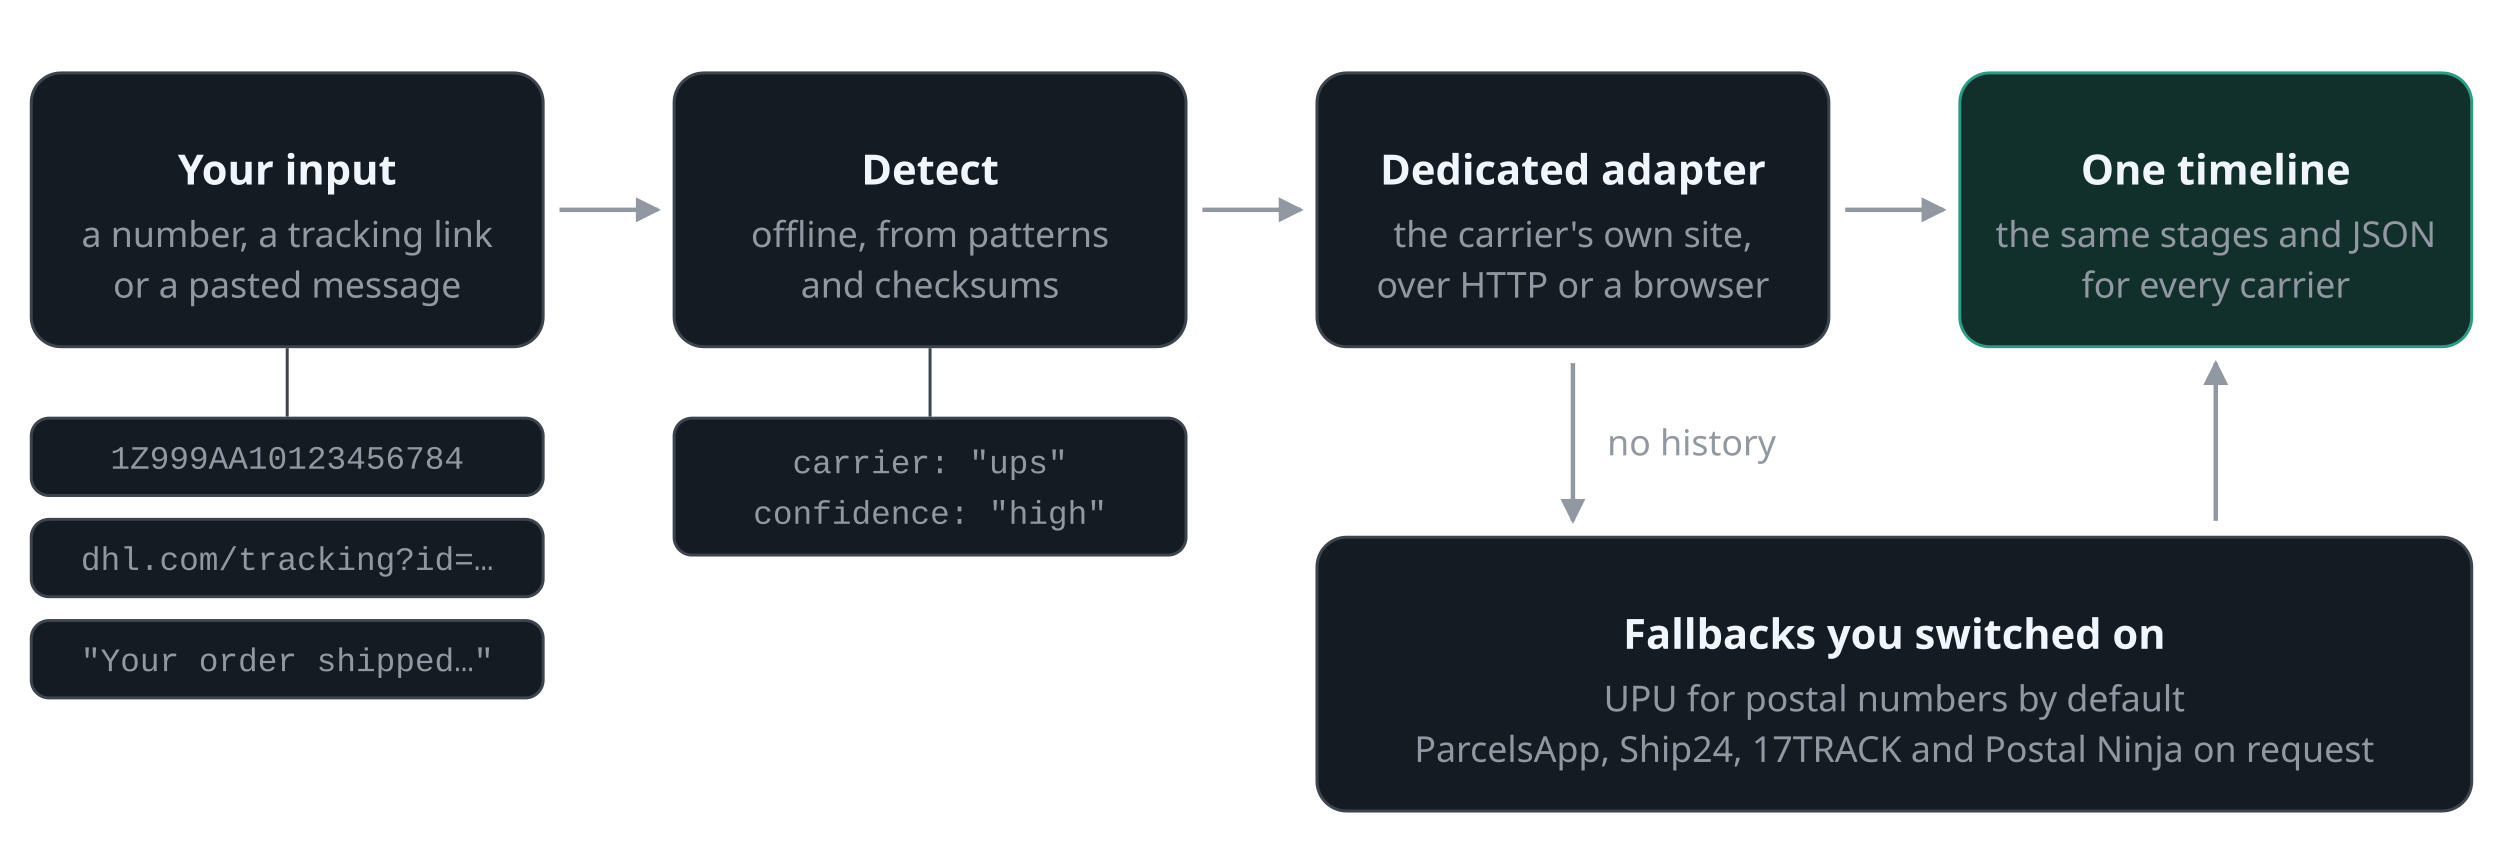
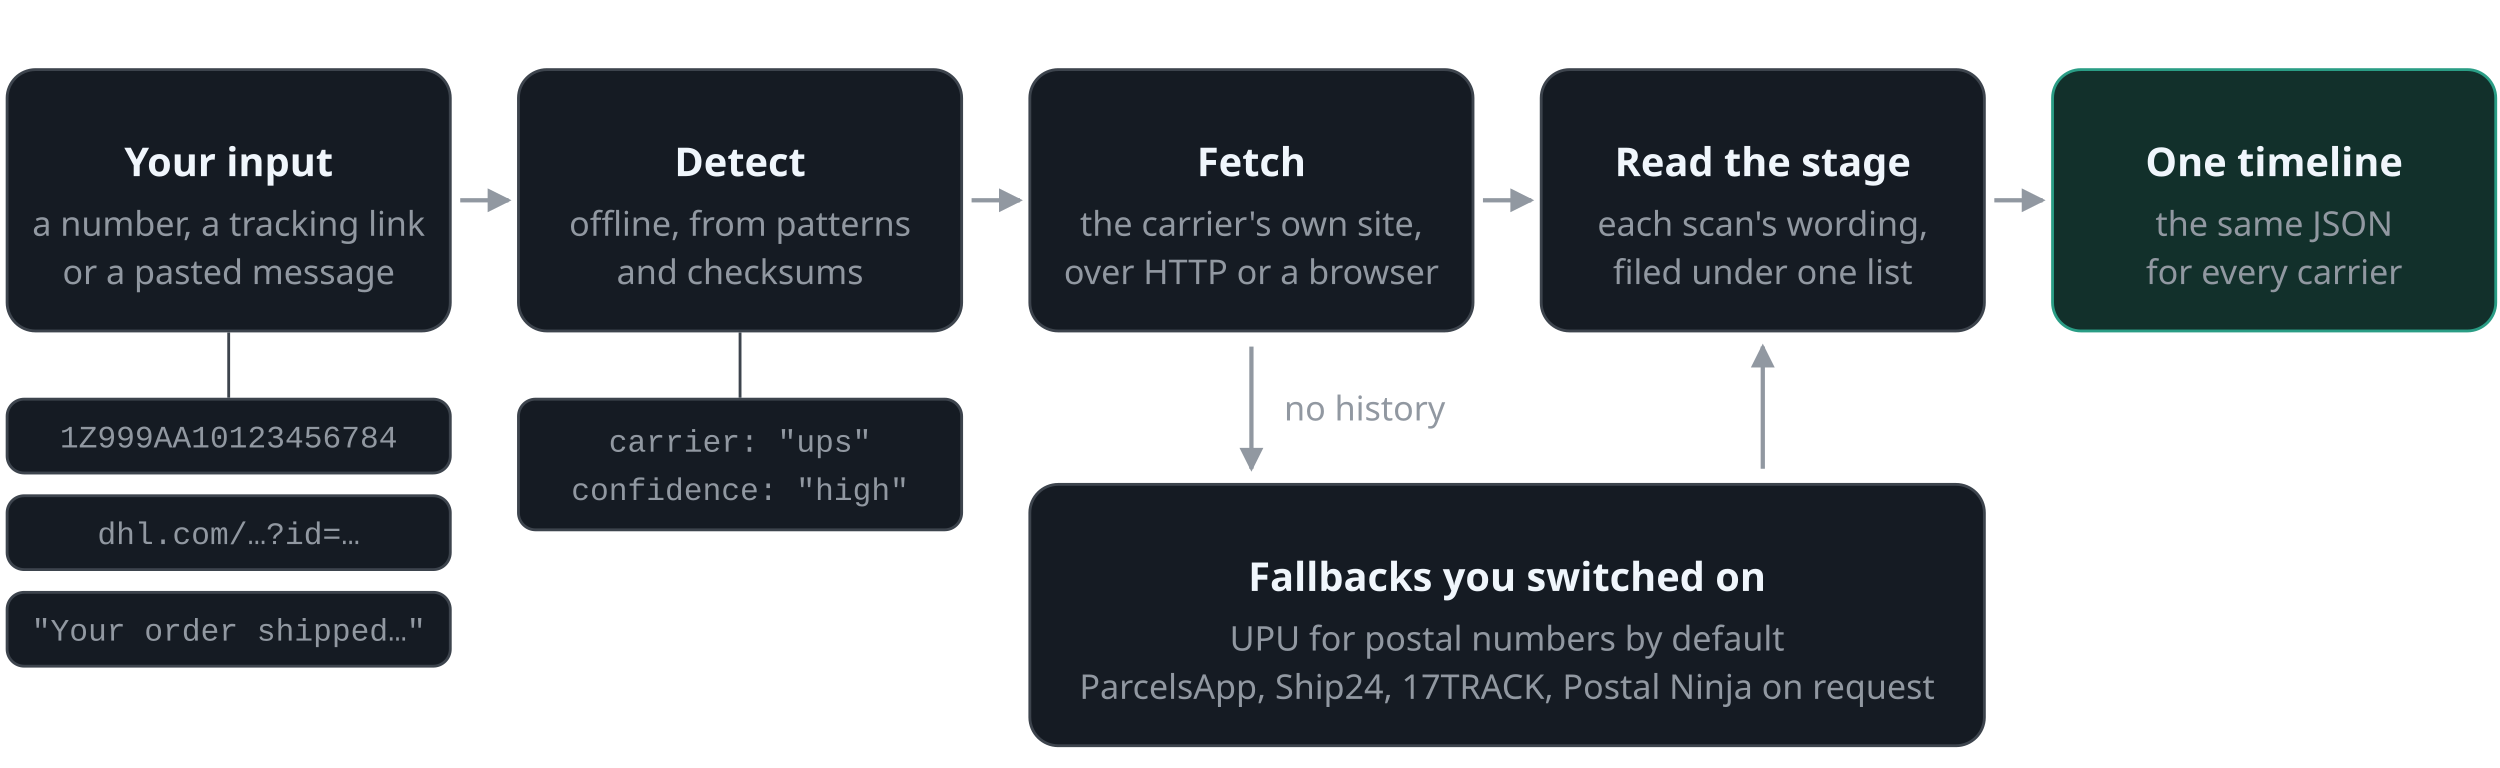
- <svg xmlns="http://www.w3.org/2000/svg" viewBox="0 0 840 290" role="img" aria-label="An input is detected offline, tracked by a dedicated adapter, falls back to enabled providers when there is no history, and comes back as one timeline">
+ <svg xmlns="http://www.w3.org/2000/svg" viewBox="0 0 880 270" role="img" aria-label="An input is detected offline and fetched by the carrier's dedicated adapter, or by an enabled fallback when that finds no history. Each scan's wording is mapped to a stage, and the result is one timeline.">
  <style>
    text { font-family: -apple-system, BlinkMacSystemFont, 'Segoe UI', 'Noto Sans', Helvetica, Arial, sans-serif; text-anchor: middle; }
    .title { font-size: 14px; font-weight: 600; fill: #f0f6fc; }
    .sub { font-size: 12px; fill: #9198a1; }
    .mono { font: 11px ui-monospace, SFMono-Regular, Menlo, Consolas, 'Liberation Mono', monospace; fill: #9198a1; }
    .box { fill: #151b23; stroke: #3d444d; }
    .flow { fill: none; stroke: #9198a1; stroke-width: 1.5; }
    .hair { fill: none; stroke: #3d444d; }
  </style>
  <defs>
    <marker id="head" viewBox="0 0 10 10" refX="8" refY="5" markerWidth="7" markerHeight="7" orient="auto-start-reverse">
      <path d="M1 1 9 5 1 9Z" fill="#9198a1" />
    </marker>
  </defs>
-   <rect class="box" x="10.5" y="24.5" width="172" height="92" rx="10" />
-   <text class="title" x="96.5" y="62">Your input</text>
-   <text class="sub" x="96.5" y="83">a number, a tracking link</text>
-   <text class="sub" x="96.5" y="100">or a pasted message</text>
-   <rect class="box" x="226.5" y="24.5" width="172" height="92" rx="10" />
-   <text class="title" x="312.5" y="62">Detect</text>
-   <text class="sub" x="312.5" y="83">offline, from patterns</text>
-   <text class="sub" x="312.5" y="100">and checksums</text>
-   <rect class="box" x="442.5" y="24.5" width="172" height="92" rx="10" />
-   <text class="title" x="528.5" y="62">Dedicated adapter</text>
-   <text class="sub" x="528.5" y="83">the carrier's own site,</text>
-   <text class="sub" x="528.5" y="100">over HTTP or a browser</text>
-   <rect x="658.5" y="24.5" width="172" height="92" rx="10" fill="#12302b" stroke="#2a9d85" />
-   <text class="title" x="744.5" y="62">One timeline</text>
-   <text class="sub" x="744.5" y="83">the same stages and JSON</text>
-   <text class="sub" x="744.5" y="100">for every carrier</text>
-   <path class="flow" d="M188 70.5H221" marker-end="url(#head)" />
-   <path class="flow" d="M404 70.5H437" marker-end="url(#head)" />
-   <path class="flow" d="M620 70.5H653" marker-end="url(#head)" />
-   <path class="hair" d="M96.5 117V140" />
-   <rect class="box" x="10.5" y="140.5" width="172" height="26" rx="6" />
-   <text class="mono" x="96.5" y="157.5">1Z999AA10123456784</text>
-   <rect class="box" x="10.5" y="174.5" width="172" height="26" rx="6" />
-   <text class="mono" x="96.5" y="191.5">dhl.com/tracking?id=…</text>
-   <rect class="box" x="10.5" y="208.5" width="172" height="26" rx="6" />
-   <text class="mono" x="96.5" y="225.5">"Your order shipped…"</text>
-   <path class="hair" d="M312.5 117V140" />
-   <rect class="box" x="226.5" y="140.5" width="172" height="46" rx="6" />
-   <text class="mono" x="312.5" y="159">carrier: "ups"</text>
-   <text class="mono" x="312.5" y="176">confidence: "high"</text>
-   <rect class="box" x="442.5" y="180.5" width="388" height="92" rx="10" />
-   <text class="title" x="636.5" y="218">Fallbacks you switched on</text>
-   <text class="sub" x="636.5" y="239">UPU for postal numbers by default</text>
-   <text class="sub" x="636.5" y="256">ParcelsApp, Ship24, 17TRACK and Postal Ninja on request</text>
-   <path class="flow" d="M528.5 122V175" marker-end="url(#head)" />
-   <text class="sub" x="540" y="153" style="text-anchor: start">no history</text>
-   <path class="flow" d="M744.5 175V122" marker-end="url(#head)" />
+   <rect class="box" x="2.5" y="24.5" width="156" height="92" rx="10" />
+   <text class="title" x="80.5" y="62">Your input</text>
+   <text class="sub" x="80.5" y="83">a number, a tracking link</text>
+   <text class="sub" x="80.5" y="100">or a pasted message</text>
+   <rect class="box" x="182.5" y="24.5" width="156" height="92" rx="10" />
+   <text class="title" x="260.5" y="62">Detect</text>
+   <text class="sub" x="260.5" y="83">offline, from patterns</text>
+   <text class="sub" x="260.5" y="100">and checksums</text>
+   <rect class="box" x="362.5" y="24.5" width="156" height="92" rx="10" />
+   <text class="title" x="440.5" y="62">Fetch</text>
+   <text class="sub" x="440.5" y="83">the carrier's own site,</text>
+   <text class="sub" x="440.5" y="100">over HTTP or a browser</text>
+   <rect class="box" x="542.5" y="24.5" width="156" height="92" rx="10" />
+   <text class="title" x="620.5" y="62">Read the stage</text>
+   <text class="sub" x="620.5" y="83">each scan's wording,</text>
+   <text class="sub" x="620.5" y="100">filed under one list</text>
+   <rect x="722.5" y="24.5" width="156" height="92" rx="10" fill="#12302b" stroke="#2a9d85" />
+   <text class="title" x="800.5" y="62">One timeline</text>
+   <text class="sub" x="800.5" y="83">the same JSON</text>
+   <text class="sub" x="800.5" y="100">for every carrier</text>
+   <path class="flow" d="M162 70.5H179" marker-end="url(#head)" />
+   <path class="flow" d="M342 70.5H359" marker-end="url(#head)" />
+   <path class="flow" d="M522 70.5H539" marker-end="url(#head)" />
+   <path class="flow" d="M702 70.5H719" marker-end="url(#head)" />
+   <path class="hair" d="M80.5 117V140" />
+   <rect class="box" x="2.5" y="140.5" width="156" height="26" rx="6" />
+   <text class="mono" x="80.5" y="157.5">1Z999AA10123456784</text>
+   <rect class="box" x="2.5" y="174.5" width="156" height="26" rx="6" />
+   <text class="mono" x="80.5" y="191.5">dhl.com/…?id=…</text>
+   <rect class="box" x="2.5" y="208.5" width="156" height="26" rx="6" />
+   <text class="mono" x="80.5" y="225.5">"Your order shipped…"</text>
+   <path class="hair" d="M260.5 117V140" />
+   <rect class="box" x="182.5" y="140.5" width="156" height="46" rx="6" />
+   <text class="mono" x="260.5" y="159">carrier: "ups"</text>
+   <text class="mono" x="260.5" y="176">confidence: "high"</text>
+   <rect class="box" x="362.5" y="170.5" width="336" height="92" rx="10" />
+   <text class="title" x="530.5" y="208">Fallbacks you switched on</text>
+   <text class="sub" x="530.5" y="229">UPU for postal numbers by default</text>
+   <text class="sub" x="530.5" y="246">ParcelsApp, Ship24, 17TRACK, Postal Ninja on request</text>
+   <path class="flow" d="M440.5 122V165" marker-end="url(#head)" />
+   <text class="sub" x="452" y="148" style="text-anchor: start">no history</text>
+   <path class="flow" d="M620.5 165V122" marker-end="url(#head)" />
</svg>
